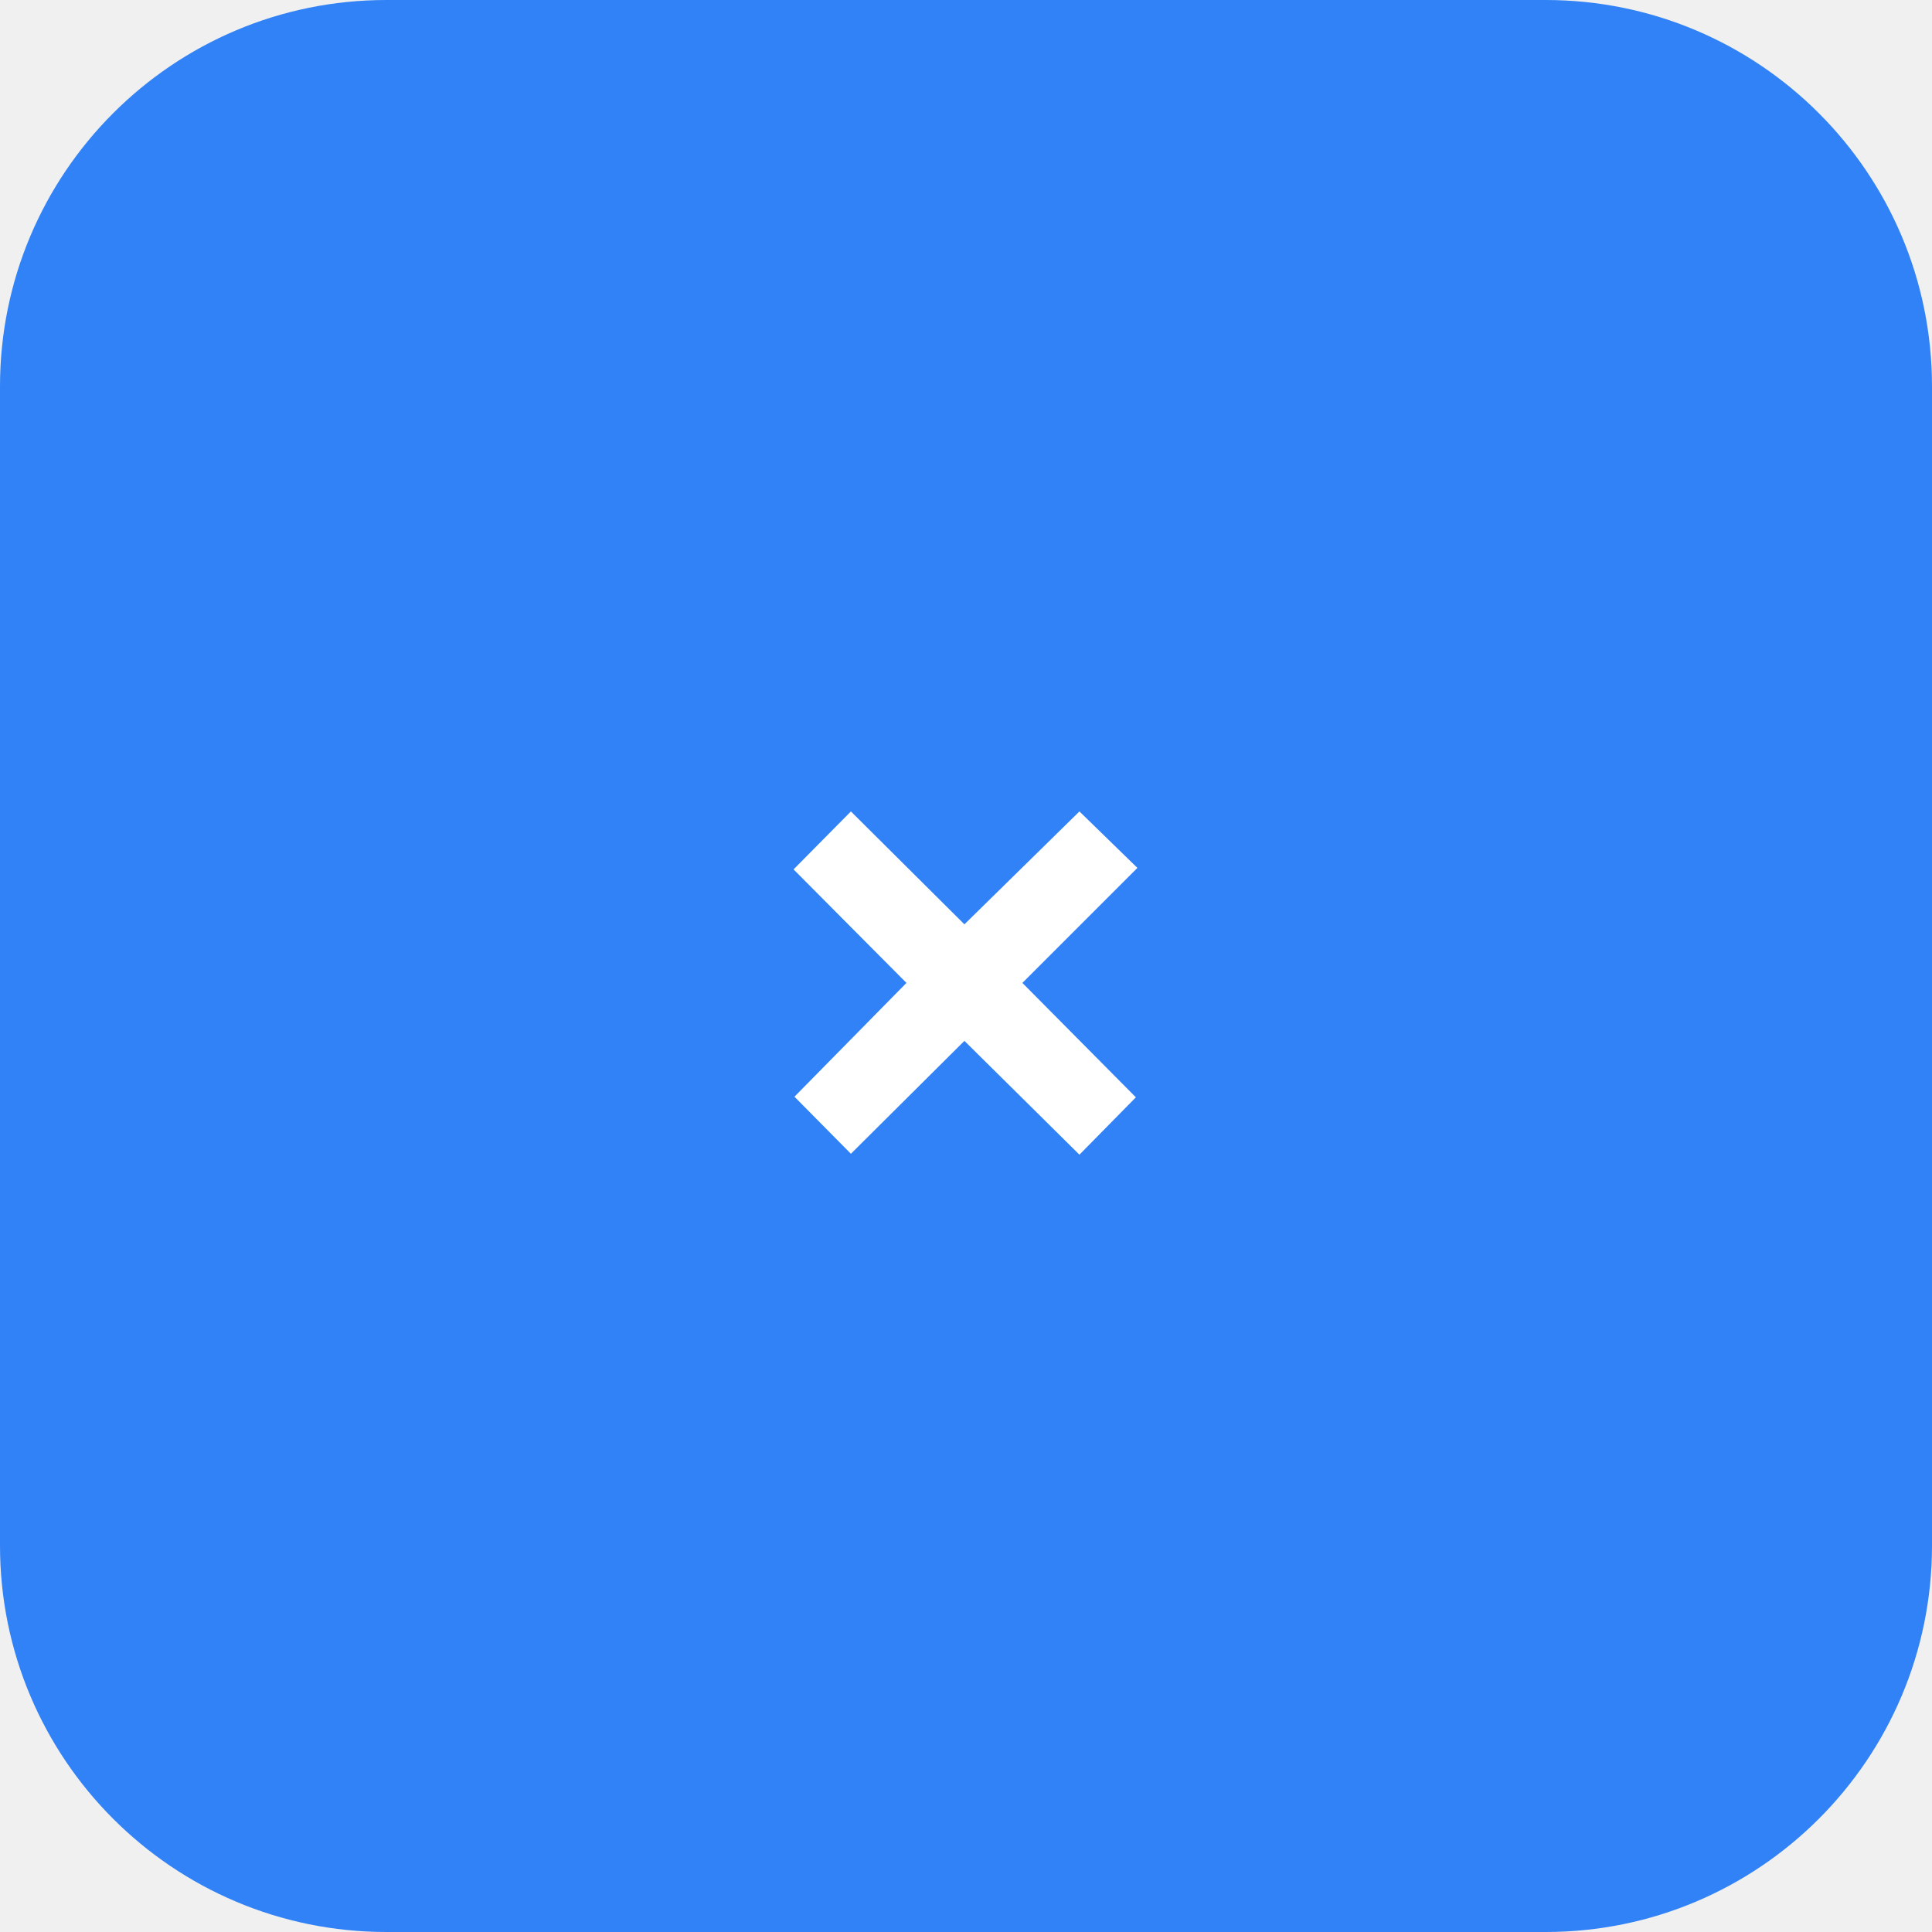
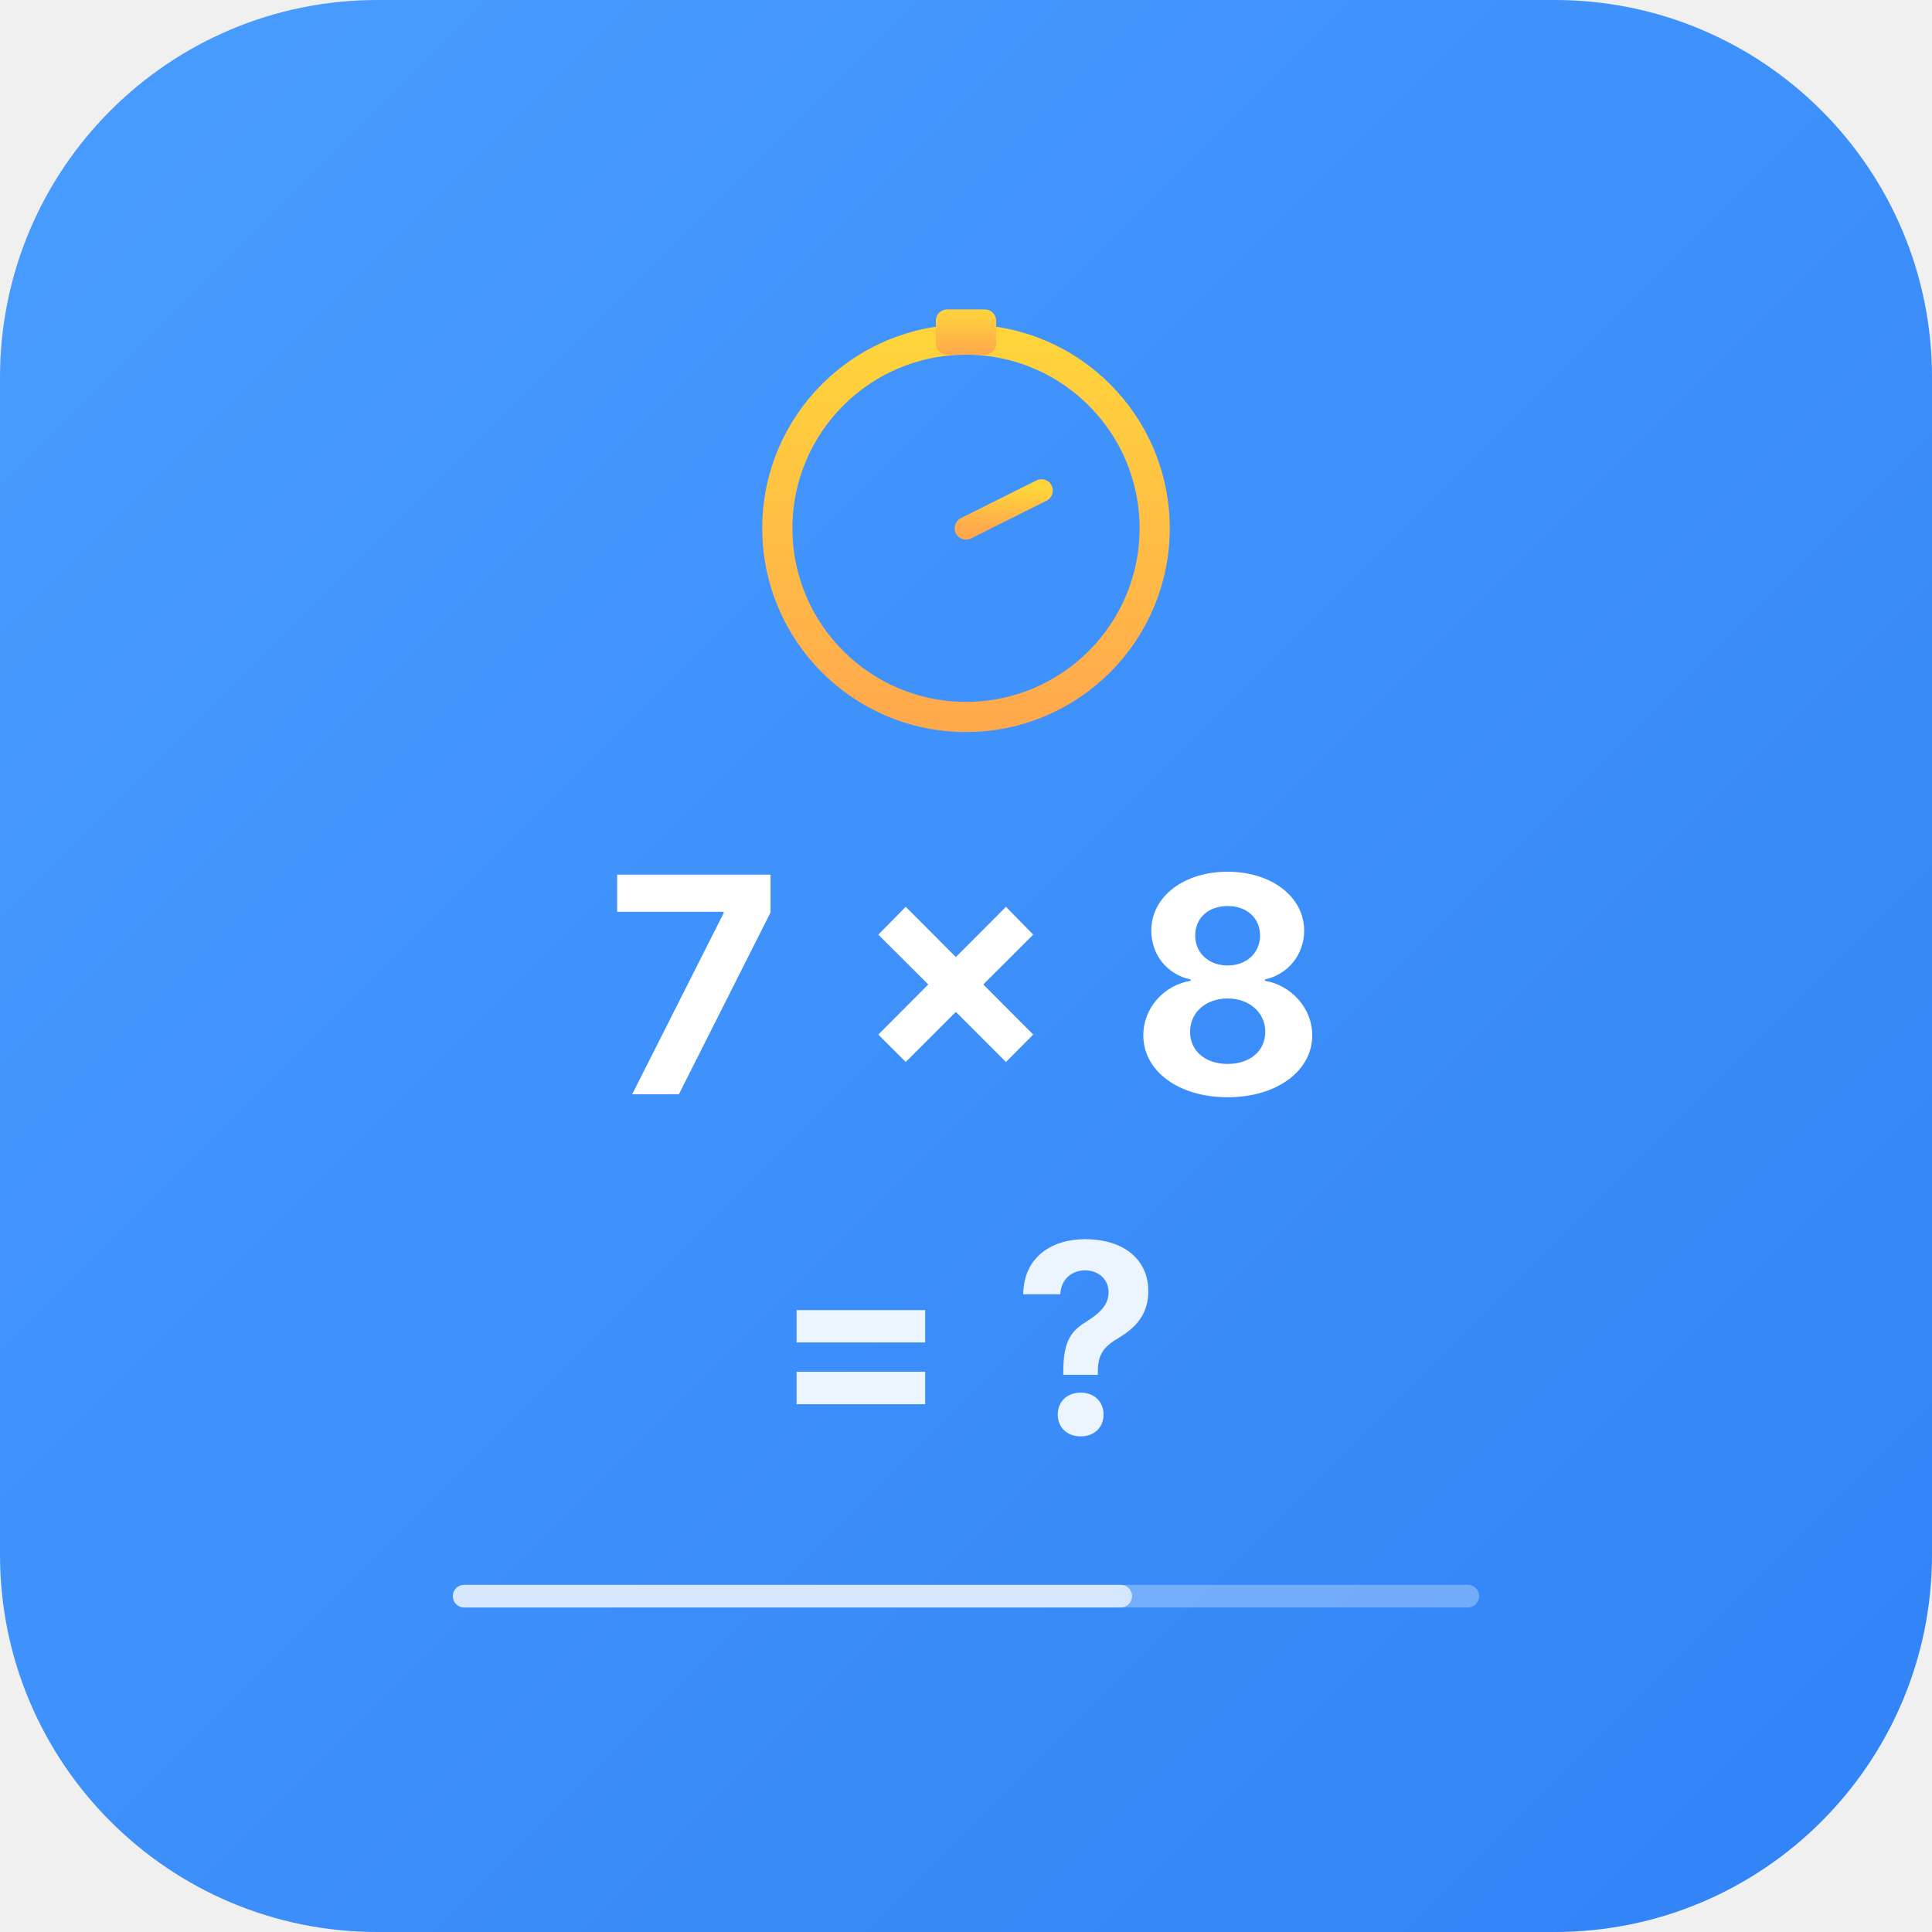
- <svg xmlns="http://www.w3.org/2000/svg" viewBox="0 0 100 100">
-   <rect width="100" height="100" rx="20" fill="#3182F6" />
-   <text x="50" y="65" font-size="40" font-weight="bold" fill="white" text-anchor="middle" font-family="system-ui">×</text>
+ <svg xmlns="http://www.w3.org/2000/svg" viewBox="0 0 512 512">
+   <defs>
+     <linearGradient id="bgGradient" x1="0%" y1="0%" x2="100%" y2="100%">
+       <stop offset="0%" style="stop-color:#4A9DFF" />
+       <stop offset="100%" style="stop-color:#3182F6" />
+     </linearGradient>
+     <linearGradient id="timerGradient" x1="0%" y1="0%" x2="0%" y2="100%">
+       <stop offset="0%" style="stop-color:#FFD43B" />
+       <stop offset="100%" style="stop-color:#FFA94D" />
+     </linearGradient>
+   </defs>
+   <rect width="512" height="512" rx="100" fill="url(#bgGradient)" />
+   <circle cx="256" cy="140" r="50" fill="none" stroke="url(#timerGradient)" stroke-width="8" />
+   <line x1="256" y1="140" x2="256" y2="110" stroke="url(#timerGradient)" stroke-width="6" stroke-linecap="round" />
+   <line x1="256" y1="140" x2="276" y2="130" stroke="url(#timerGradient)" stroke-width="6" stroke-linecap="round" />
+   <rect x="248" y="82" width="16" height="12" rx="3" fill="url(#timerGradient)" />
+   <text x="256" y="290" font-size="80" font-weight="bold" fill="white" text-anchor="middle" font-family="system-ui, -apple-system, sans-serif">7 × 8</text>
+   <text x="256" y="380" font-size="70" font-weight="bold" fill="rgba(255,255,255,0.9)" text-anchor="middle" font-family="system-ui, -apple-system, sans-serif">= ?</text>
+   <rect x="120" y="420" width="272" height="6" rx="3" fill="rgba(255,255,255,0.3)" />
+   <rect x="120" y="420" width="180" height="6" rx="3" fill="rgba(255,255,255,0.7)" />
</svg>
